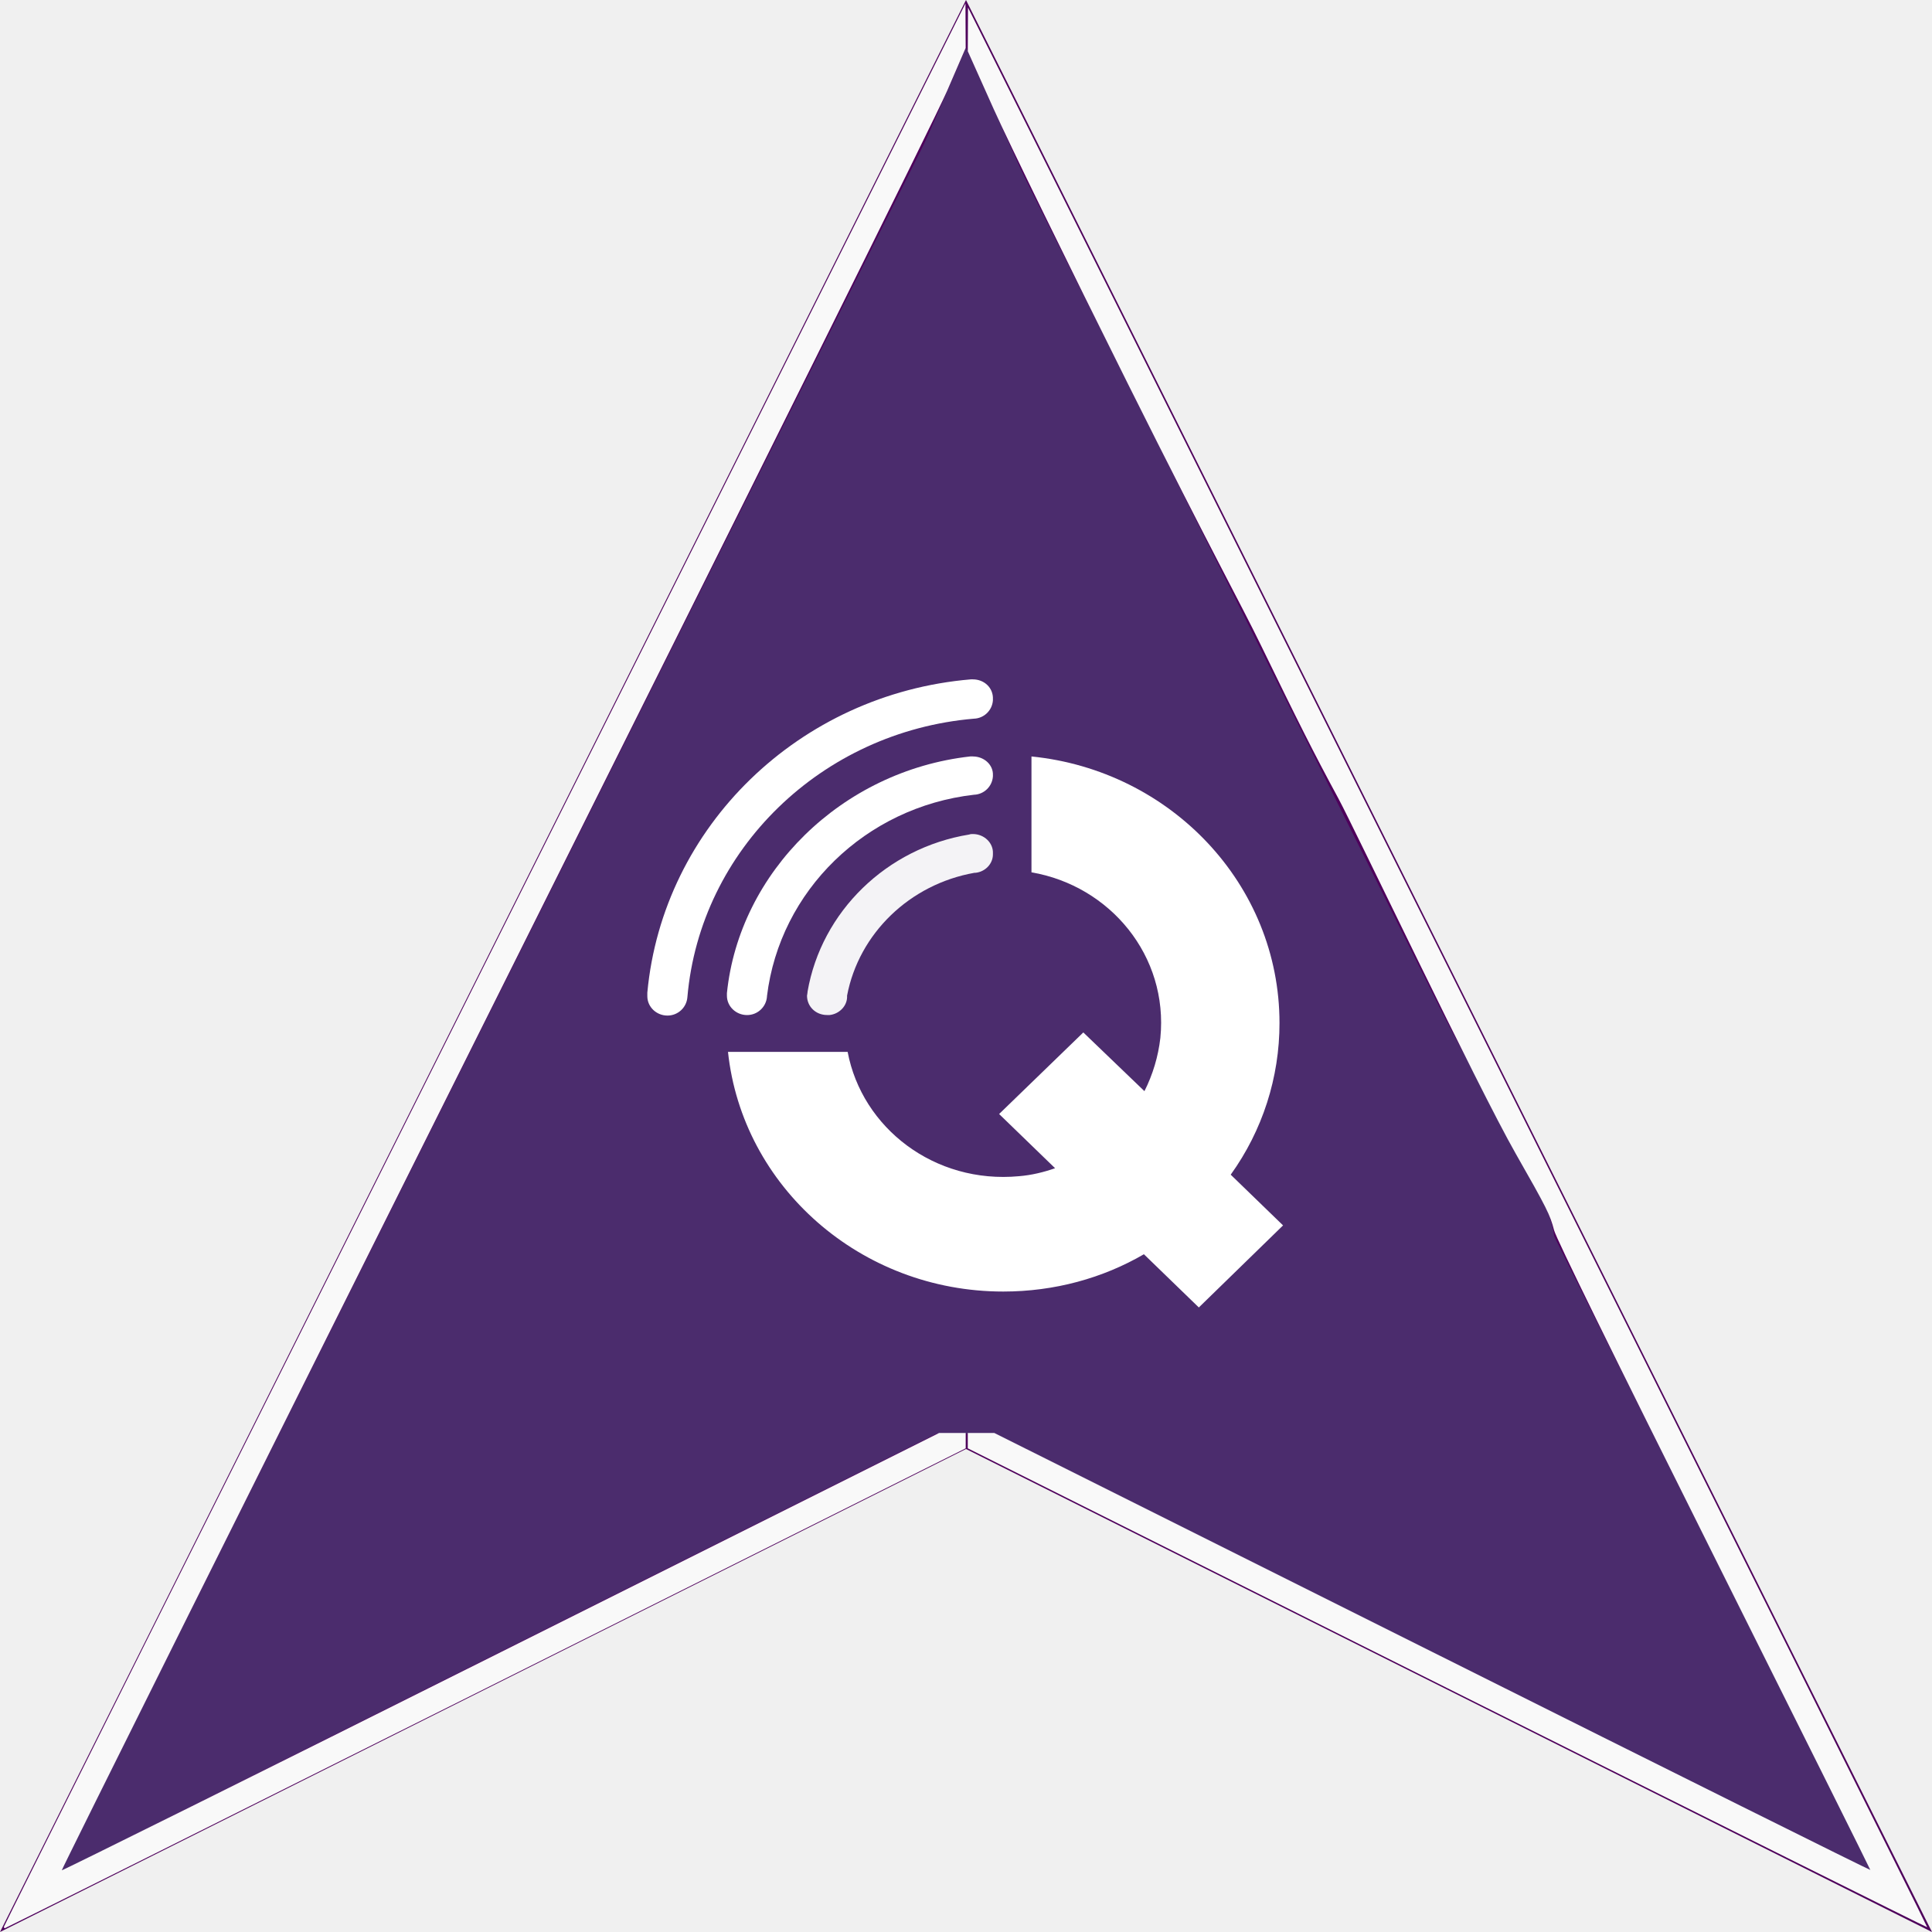
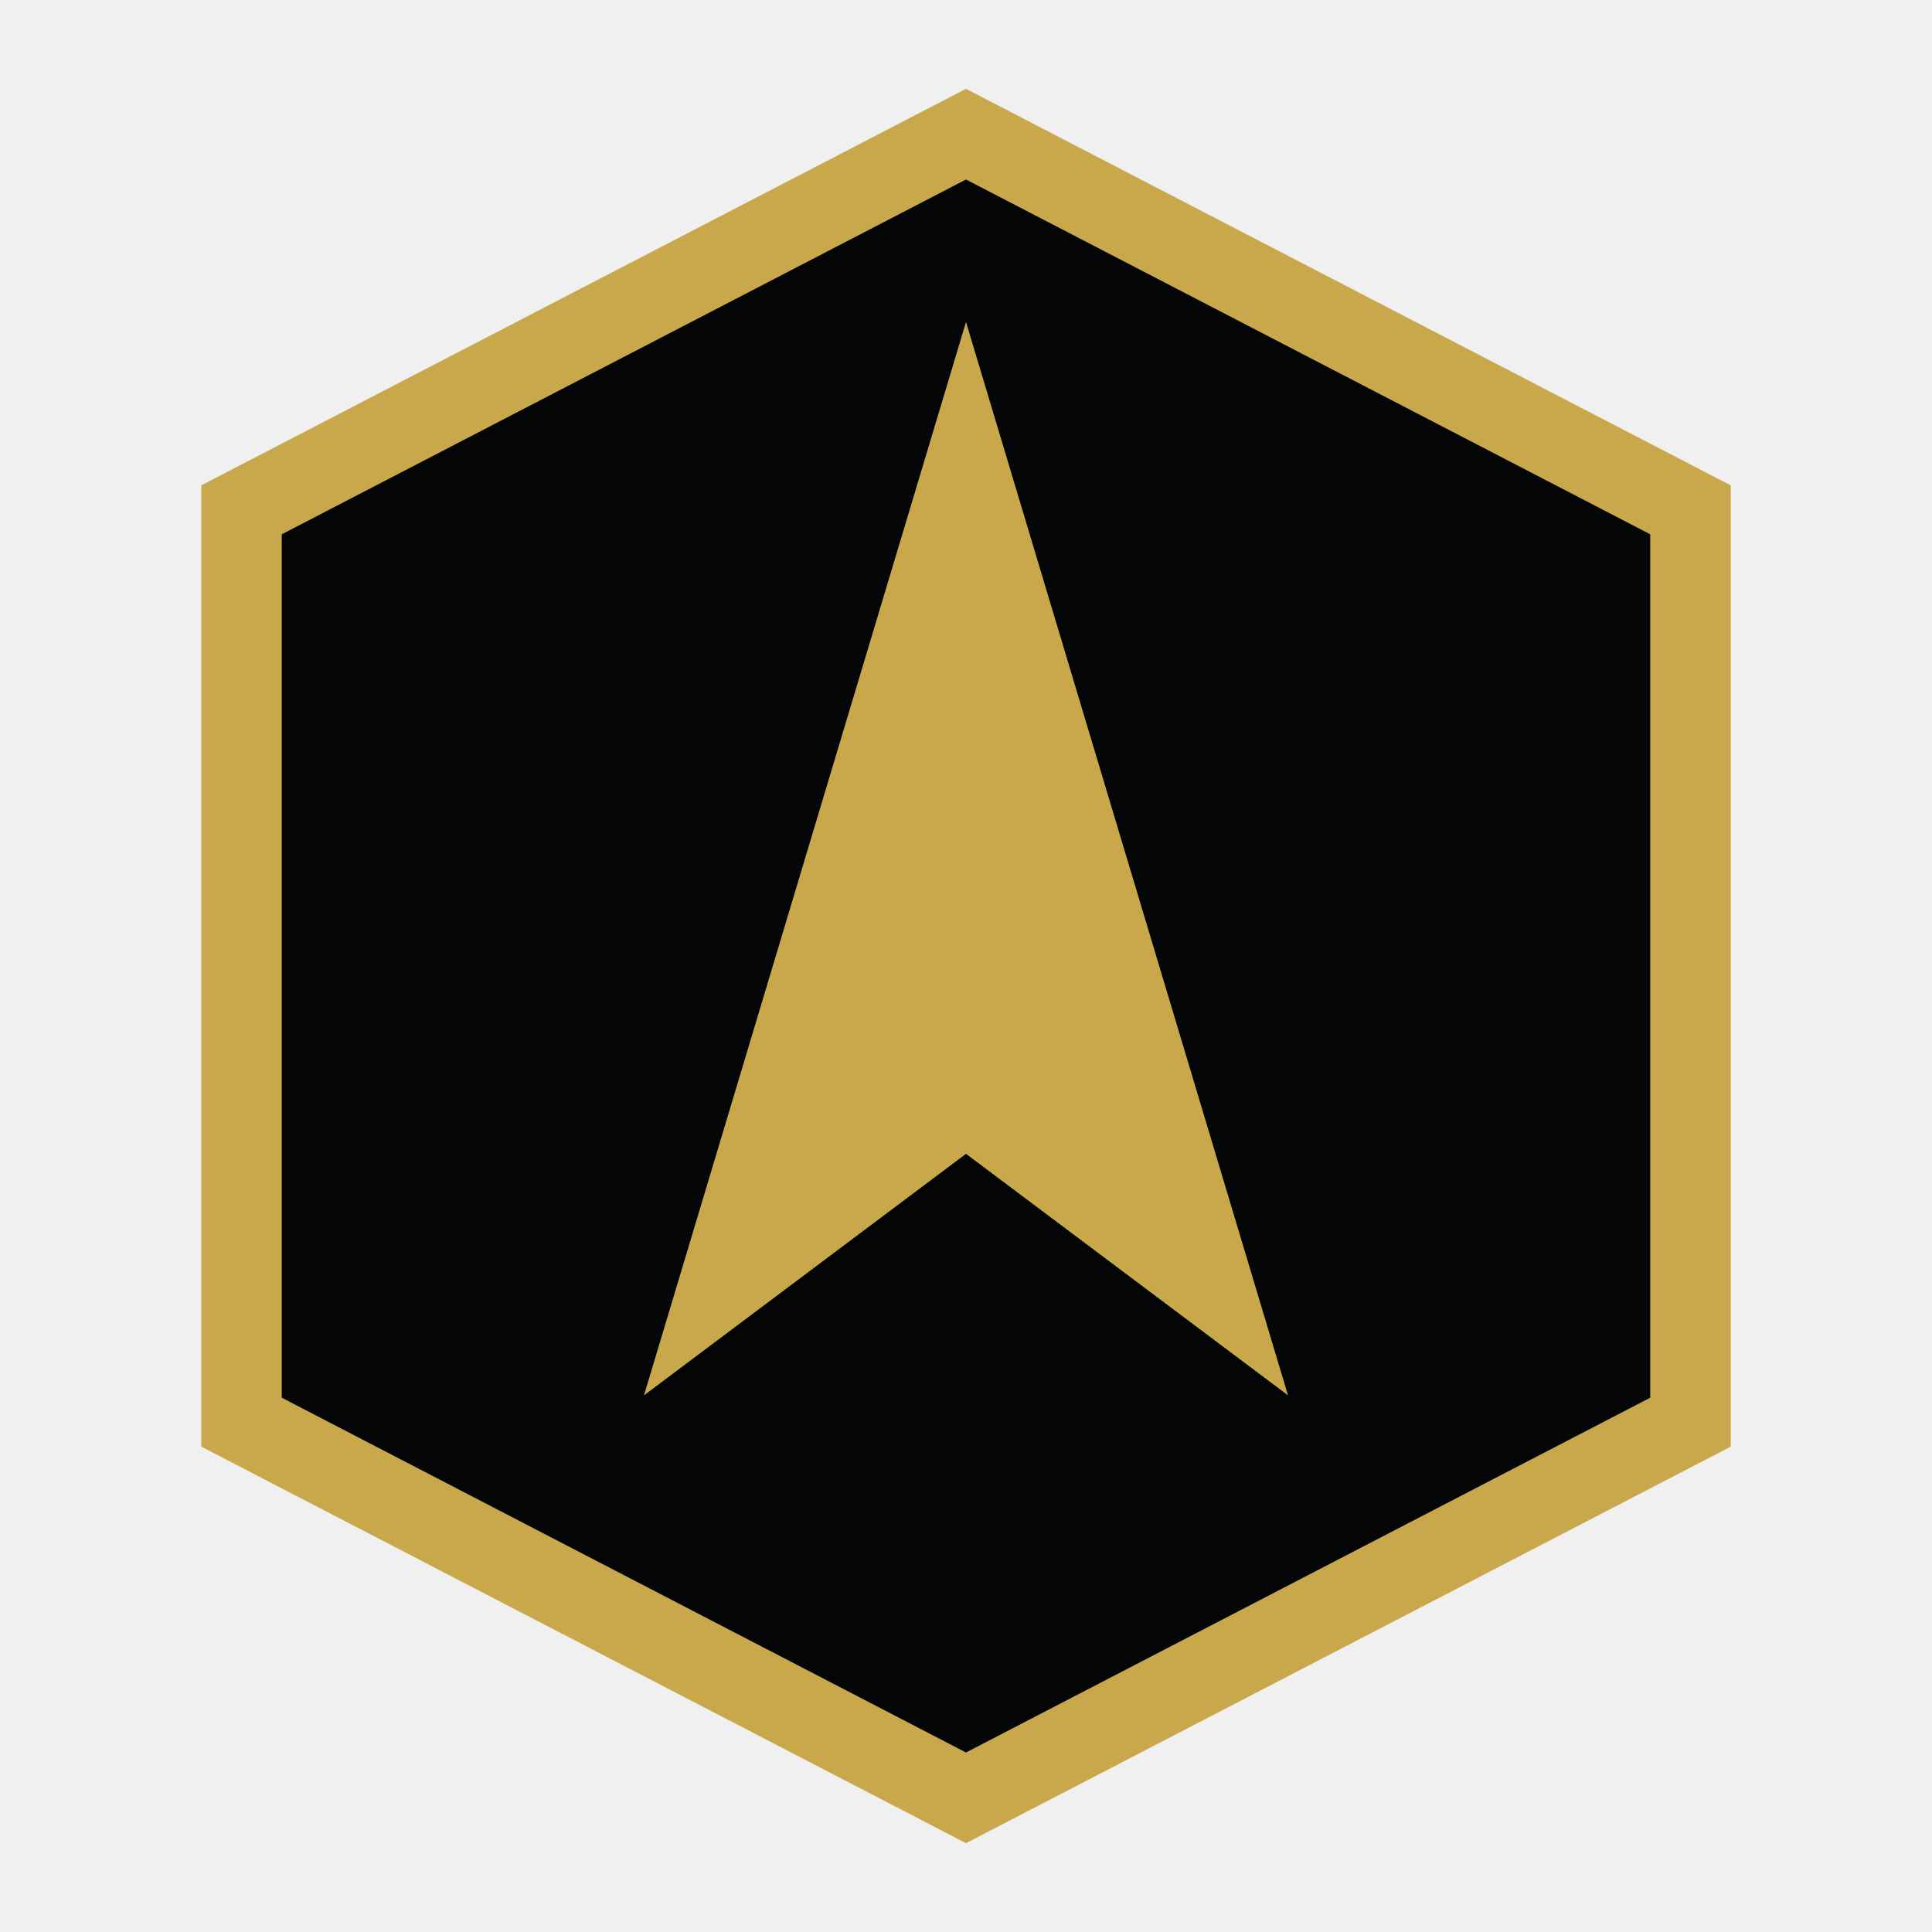
- <svg xmlns="http://www.w3.org/2000/svg" xml:space="preserve" id="Layer_1" x="0" y="0" version="1.1" viewBox="0 0 72 72">
-   <style id="style2" type="text/css">
-         .st0{fill:#c72b27}.st1{fill:#7f0036}.st2{fill:#ee3424}
-     </style>
-   <g id="g16">
-     <g id="g8">
-       <path id="polygon4" d="M35.5 2.118v51.573L1.118 70.882z" class="st0" style="fill:#4b2c6d;fill-opacity:1" />
-       <path id="path6" d="M35 4.236v49.146L2.236 69.764zM36 0 0 72l36-18z" class="st1" style="fill:#4e005b;fill-opacity:1" />
-     </g>
-     <g id="g14">
-       <path id="polygon10" d="M36.5 53.691V2.118l34.382 68.764z" class="st2" style="fill:#4b2c6d;fill-opacity:1" />
-       <path id="path12" d="m37 4.236 32.764 65.528L37 53.382zM36 0v54l36 18z" class="st1" style="fill:#4e005b;fill-opacity:1" />
-     </g>
-     <rect id="rect4" width="28.494" height="27.41" x="22.747" y="24.021" class="st0" rx="12.432" ry="13.705" style="fill:#fff;fill-opacity:1;stroke-width:.551" />
-     <path id="path6-4" d="m40.481 11.732-4.48-9.957-5.435 12.538c-2.38 5.491-3.98 6.04-6.029 11.992l-6.69 19.436c-1.937 5.632 6.12 7.71 12.263 7.697l14.25-.03c6.142-.013 15.907-3.464 13.095-8.72l-6.703-12.534c-2.822-5.186-9.25-14.512-10.27-20.422m4.195 36.993-2.047-1.983c-1.53.89-3.33 1.39-5.243 1.39-5.32 0-9.722-3.91-10.257-8.932h4.459c.536 2.835 3.234 4.93 6.391 4.633.46-.037.92-.149 1.34-.297l-2.086-2.02 3.138-3.04 2.278 2.188a5.9 5.9 0 0 0 .593-1.983c.306-3.058-1.876-5.67-4.803-6.172v-4.318c5.185.52 9.243 4.763 9.243 9.934a9.66 9.66 0 0 1-1.818 5.652l1.951 1.89z" class="st1" style="fill:#4b2c6d;fill-opacity:1;stroke-width:.551" />
-     <path id="path8" d="M36.257 25.318h-.077c-6.392.538-11.482 5.486-12.056 11.676v.13c0 .407.345.723.747.723a.743.743 0 0 0 .746-.686c.478-5.504 5.013-9.897 10.678-10.378a.734.734 0 0 0 .708-.686v-.037c.019-.427-.325-.742-.746-.742" class="st2" style="fill:#fff;fill-opacity:1;stroke-width:.551" />
-     <path id="path10" d="M36.257 28.19h-.097c-4.802.538-8.61 4.319-9.07 8.822v.093c0 .407.345.723.747.723a.743.743 0 0 0 .746-.686v-.018c.478-3.929 3.674-7.043 7.712-7.506a.734.734 0 0 0 .708-.686v-.036c.019-.39-.325-.705-.746-.705" class="st2" style="fill:#fff;fill-opacity:1;stroke-width:.551" />
-     <path id="path12-3" d="M36.257 31.082c-.039 0-.096 0-.134.018-3.081.5-5.512 2.873-6.028 5.856v.019c0 .037-.02.11-.02.13 0 .407.326.722.747.722h.096c.345-.037.632-.315.65-.649v-.074c.441-2.316 2.335-4.151 4.747-4.577h.038c.363-.037.65-.334.65-.686v-.037c.019-.389-.325-.722-.746-.722" class="st2" style="fill:#fff;fill-opacity:.941;stroke-width:.551" />
-     <path id="path3789" d="m53.932 62.91-17.866-8.935v-.572h.99l16.322 8.16c8.978 4.49 16.323 8.145 16.323 8.124s-2.624-5.286-5.83-11.699c-3.796-7.592-5.874-11.828-5.955-12.14-.152-.585-.27-.82-1.429-2.854-1.419-2.488-6.051-12.207-6.599-13.218-.946-1.747-1.52-2.896-2.883-5.7-.809-1.664-1.74-3.3-4.967-9.762-2.22-4.447-4.471-9.057-5.004-10.244l-.968-2.16.004-.815.004-.815L53.96 36.04c9.837 19.669 17.875 35.77 17.862 35.783-.013.011-8.063-4-17.89-8.913" style="fill:#f9f9f9;stroke-width:.076" />
-     <path id="path3791" d="M.146 71.803c.002-.031 8.066-16.171 17.92-35.866L35.98.127l.004.83.004.83-.696 1.61c-.42.97-7.137 14.493-16.86 33.94C9.543 55.117 2.284 69.681 2.303 69.7s7.382-3.64 16.364-8.132l16.33-8.165h.992v.572l-17.885 8.943C8.267 67.836.2 71.86.18 71.86s-.036-.026-.034-.058" style="fill:#f9f9f9;stroke-width:.076" />
-   </g>
+ <svg xmlns="http://www.w3.org/2000/svg" viewBox="0 0 72 72">
+   <path d="M36 5 63 19v34L36 67 9 53V19z" fill="#040507" stroke="#C9A84C" stroke-width="3" />
+   <path d="M36 12 48 52 36 43 24 52z" fill="#C9A84C" />
</svg>
